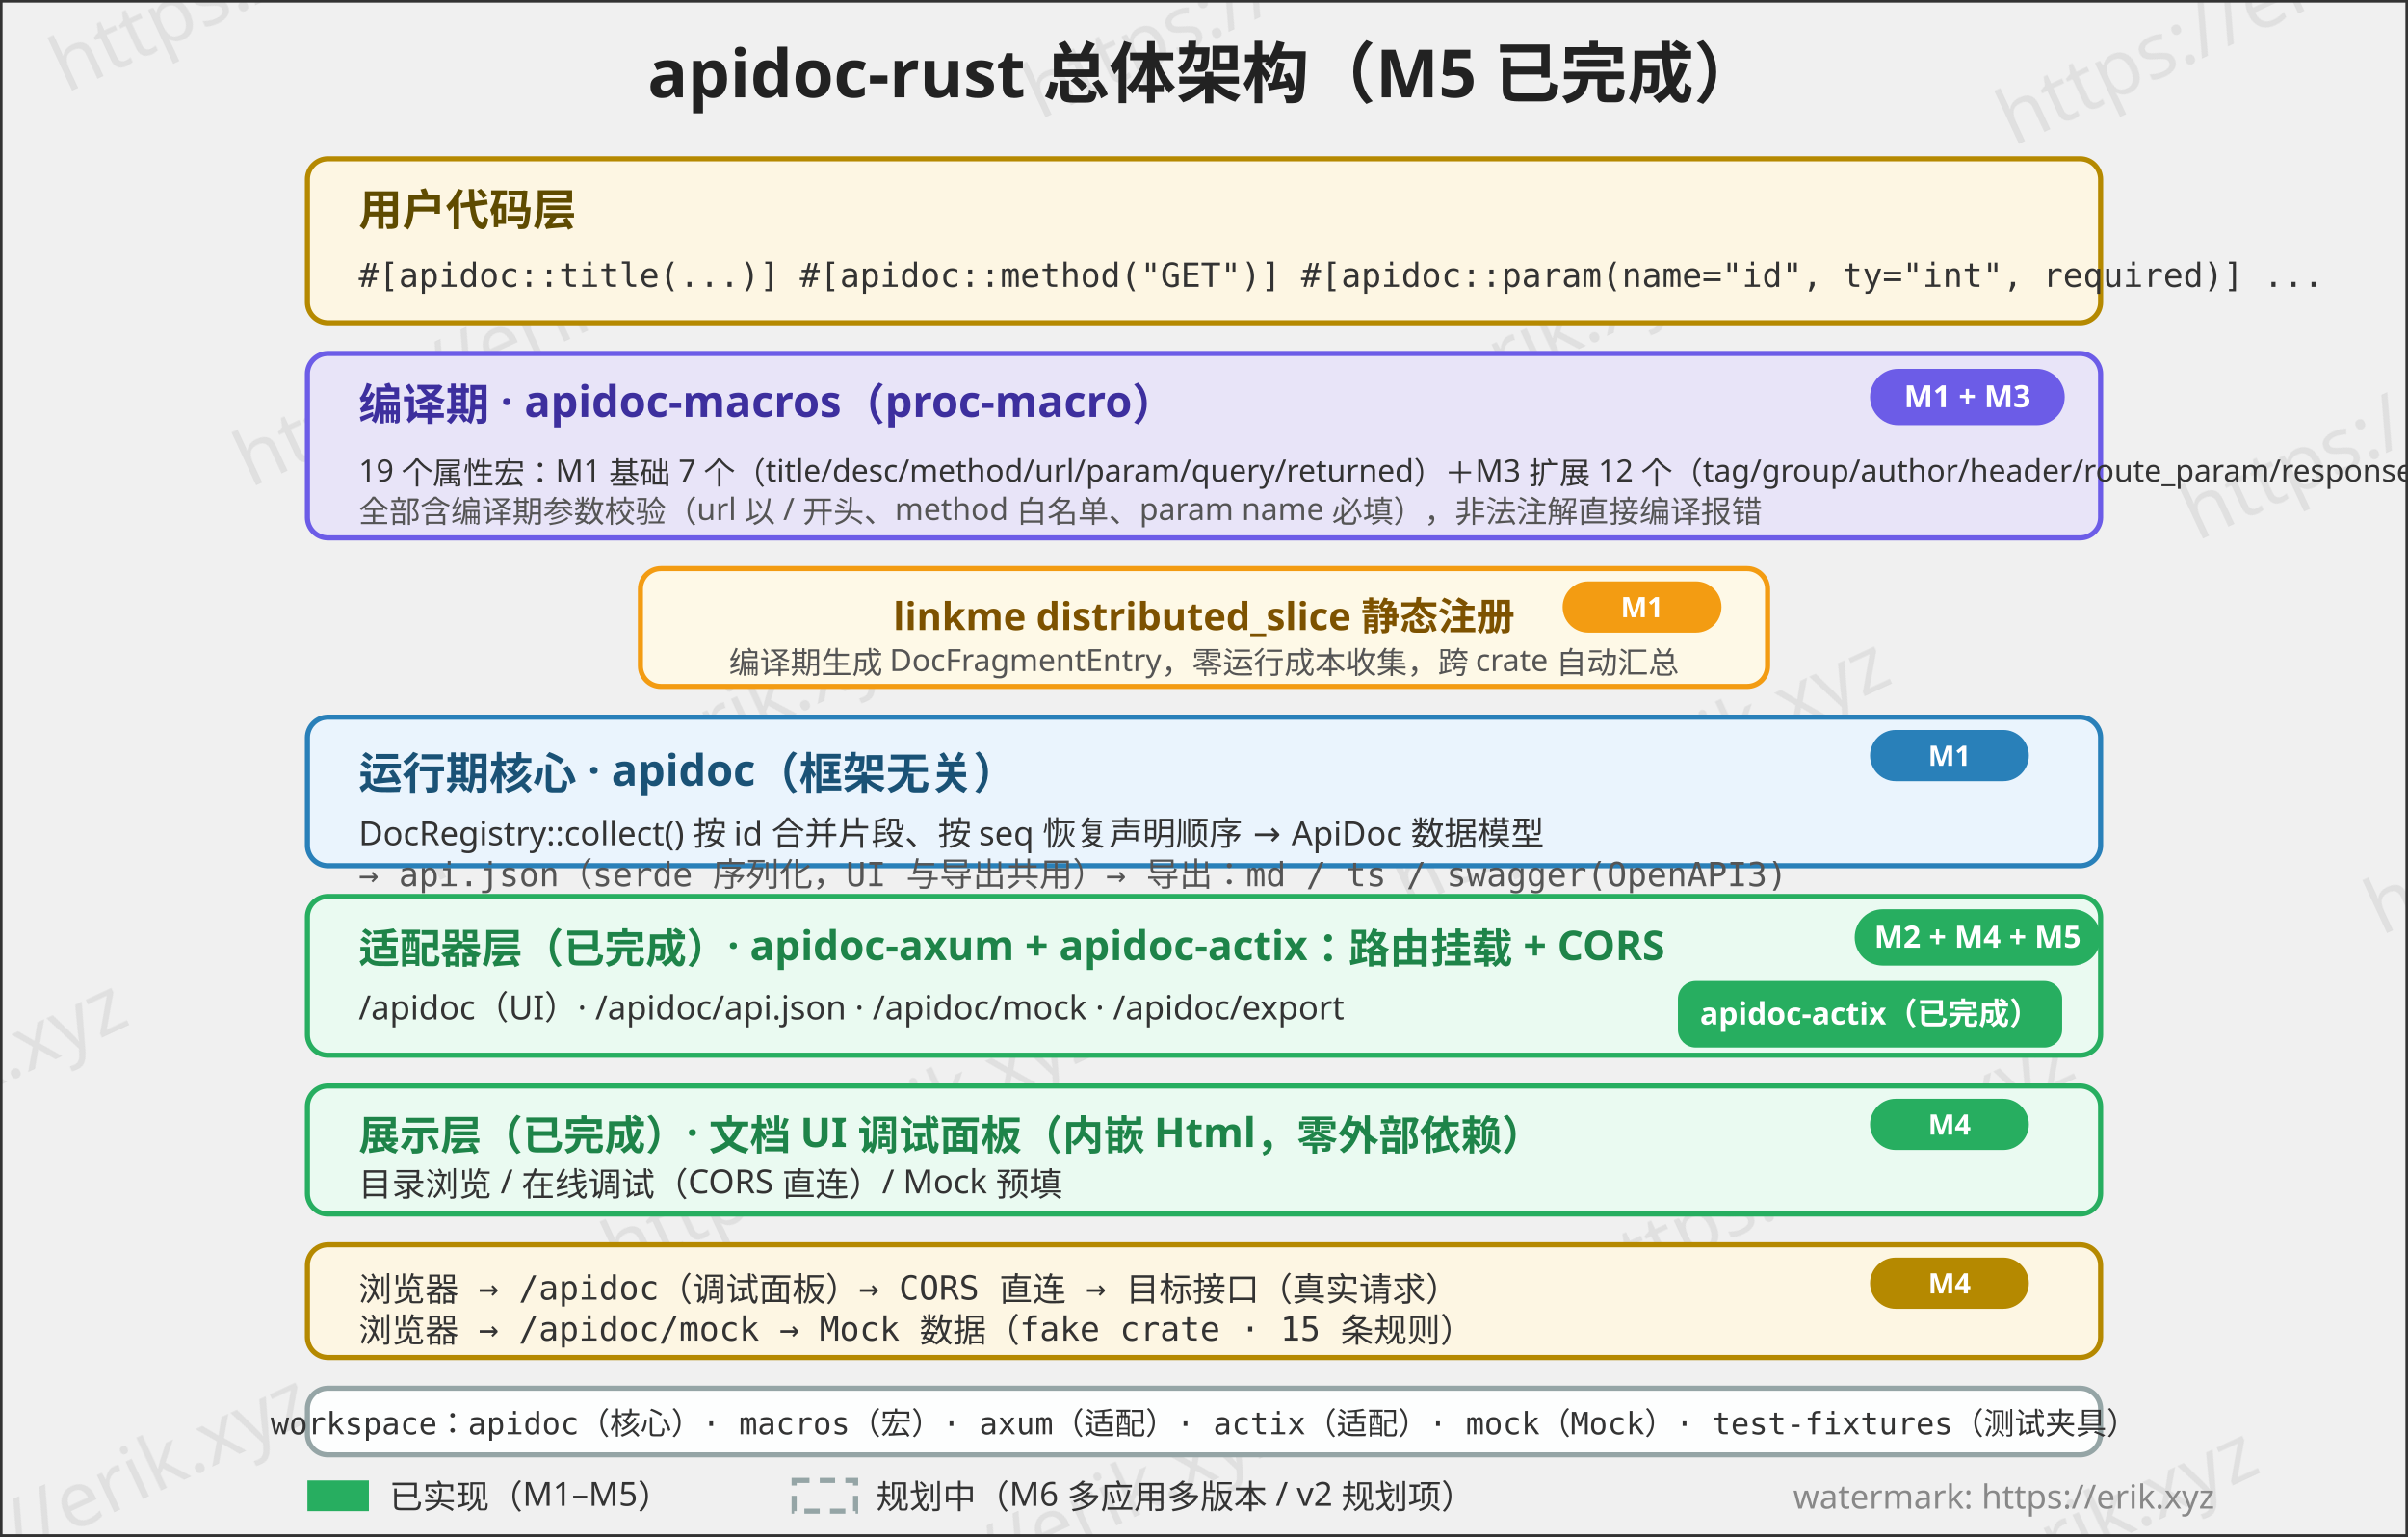
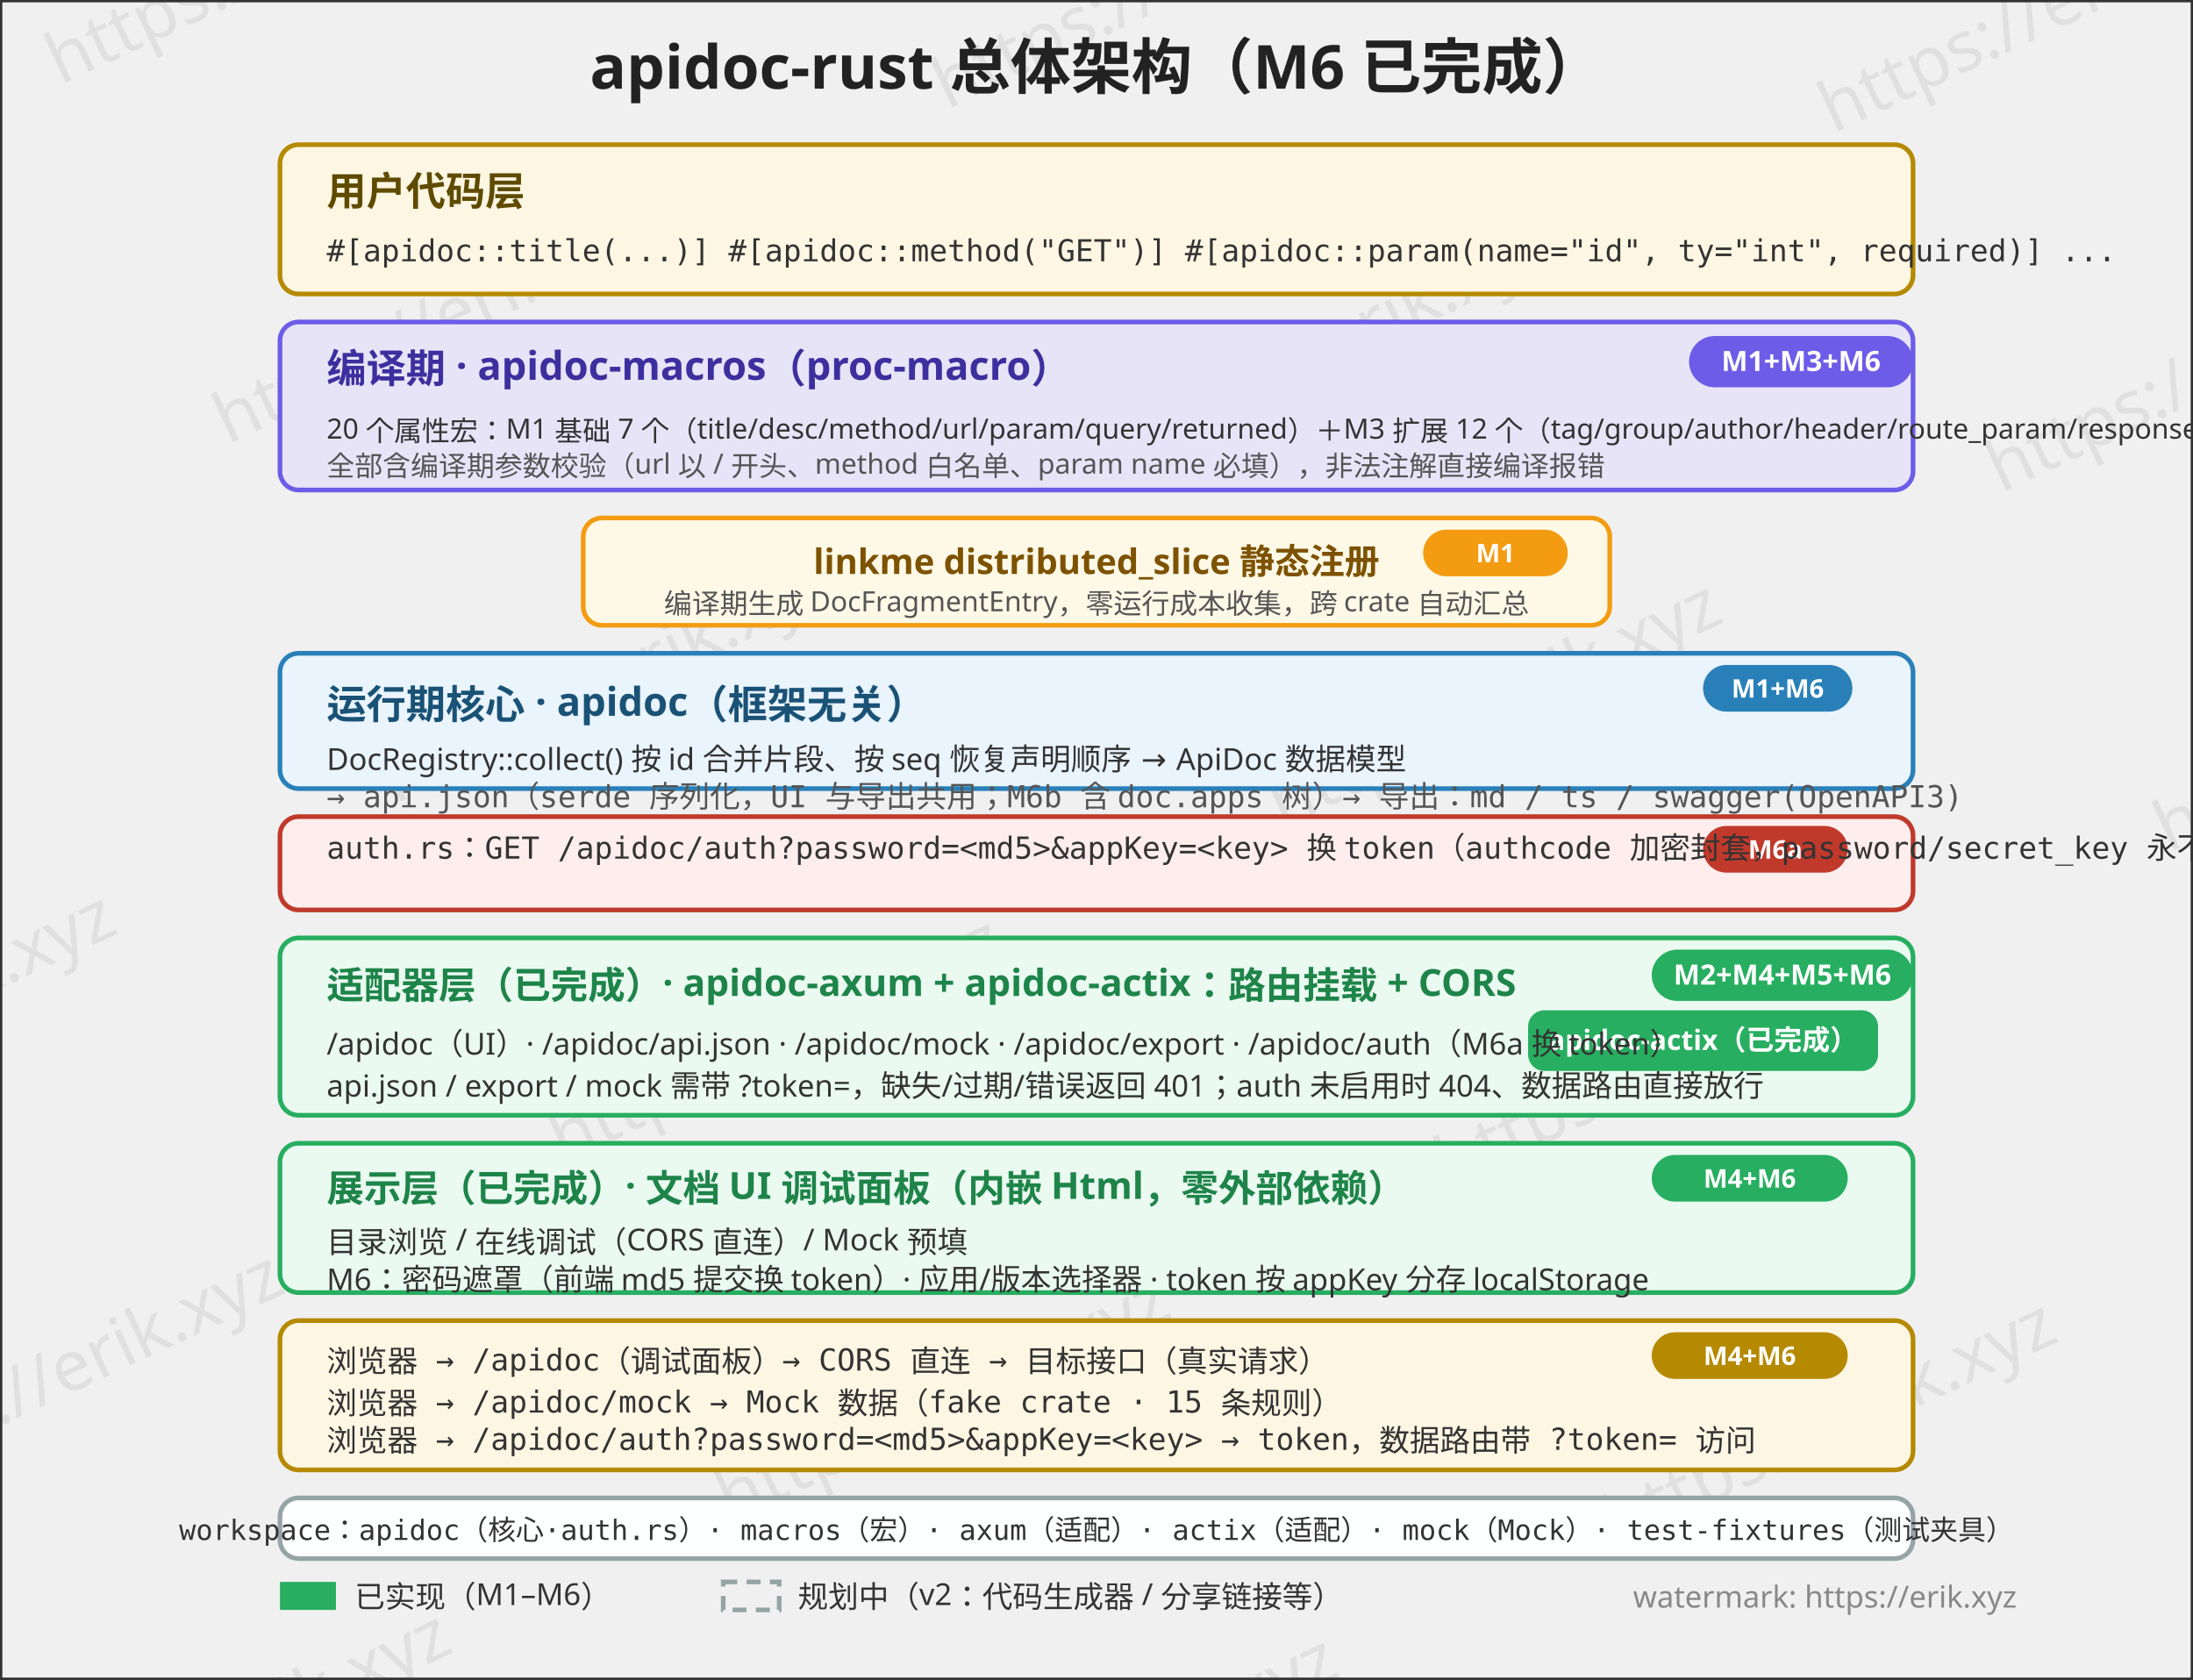
- <svg xmlns="http://www.w3.org/2000/svg" viewBox="0 0 940 600" font-family="sans-serif">
+ <svg xmlns="http://www.w3.org/2000/svg" viewBox="0 0 940 720" font-family="sans-serif">
  <defs>
    <pattern id="wm" width="340" height="170" patternUnits="userSpaceOnUse" patternTransform="rotate(-25)">
      <text x="8" y="44" font-size="30" fill="#888888" opacity="0.15">https://erik.xyz</text>
    </pattern>
  </defs>
-   <rect width="940" height="600" fill="url(#wm)" />
-   <rect x="0" y="0" width="940" height="600" fill="none" stroke="#333" stroke-width="2" />
-   <text x="470" y="38" text-anchor="middle" font-size="26" font-weight="bold" fill="#222">apidoc-rust 总体架构（M5 已完成）</text>
+   <rect width="940" height="720" fill="url(#wm)" />
+   <rect x="0" y="0" width="940" height="720" fill="none" stroke="#333" stroke-width="2" />
+   <text x="470" y="38" text-anchor="middle" font-size="26" font-weight="bold" fill="#222">apidoc-rust 总体架构（M6 已完成）</text>
  <rect x="120" y="62" width="700" height="64" rx="8" fill="#fdf6e3" stroke="#b58900" stroke-width="2" />
  <text x="140" y="88" font-size="17" font-weight="bold" fill="#5f4b00">用户代码层</text>
  <text x="140" y="112" font-size="13" fill="#333" font-family="monospace">#[apidoc::title(...)]  #[apidoc::method("GET")]  #[apidoc::param(name="id", ty="int", required)] ...</text>
  <rect x="120" y="138" width="700" height="72" rx="8" fill="#e8e4f8" stroke="#6c5ce7" stroke-width="2" />
-   <rect x="730" y="144" width="76" height="22" rx="11" fill="#6c5ce7" />
-   <text x="768" y="159" text-anchor="middle" font-size="12" fill="#fff" font-weight="bold">M1 + M3</text>
+   <rect x="724" y="144" width="96" height="22" rx="11" fill="#6c5ce7" />
+   <text x="772" y="159" text-anchor="middle" font-size="12" fill="#fff" font-weight="bold">M1+M3+M6</text>
  <text x="140" y="164" font-size="17" font-weight="bold" fill="#3d2f9e">编译期 · apidoc-macros（proc-macro）</text>
-   <text x="140" y="188" font-size="12" fill="#333">19 个属性宏：M1 基础 7 个（title/desc/method/url/param/query/returned）＋M3 扩展 12 个（tag/group/author/header/route_param/response_status/success/error/not_debug/md/sort/ref）</text>
+   <text x="140" y="188" font-size="12" fill="#333">20 个属性宏：M1 基础 7 个（title/desc/method/url/param/query/returned）＋M3 扩展 12 个（tag/group/author/header/route_param/response_status/success/error/not_debug/md/sort/ref）＋M6 app 挂载</text>
  <text x="140" y="204" font-size="12" fill="#555">全部含编译期参数校验（url 以 / 开头、method 白名单、param name 必填），非法注解直接编译报错</text>
  <rect x="250" y="222" width="440" height="46" rx="8" fill="#fef9e7" stroke="#f39c12" stroke-width="2" />
  <rect x="610" y="227" width="62" height="20" rx="10" fill="#f39c12" />
  <text x="641" y="241" text-anchor="middle" font-size="11" fill="#fff" font-weight="bold">M1</text>
  <text x="470" y="246" text-anchor="middle" font-size="15" font-weight="bold" fill="#7d5200">linkme distributed_slice 静态注册</text>
  <text x="470" y="263" text-anchor="middle" font-size="12" fill="#555">编译期生成 DocFragmentEntry，零运行成本收集，跨 crate 自动汇总</text>
  <rect x="120" y="280" width="700" height="58" rx="8" fill="#eaf4fd" stroke="#2980b9" stroke-width="2" />
-   <rect x="730" y="285" width="62" height="20" rx="10" fill="#2980b9" />
-   <text x="761" y="299" text-anchor="middle" font-size="11" fill="#fff" font-weight="bold">M1</text>
+   <rect x="730" y="285" width="64" height="20" rx="10" fill="#2980b9" />
+   <text x="762" y="299" text-anchor="middle" font-size="11" fill="#fff" font-weight="bold">M1+M6</text>
  <text x="140" y="308" font-size="17" font-weight="bold" fill="#1a5276">运行期核心 · apidoc（框架无关）</text>
  <text x="140" y="330" font-size="13" fill="#333">DocRegistry::collect() 按 id 合并片段、按 seq 恢复声明顺序 → ApiDoc 数据模型</text>
-   <text x="140" y="346" font-size="13" fill="#555" font-family="monospace">→ api.json（serde 序列化，UI 与导出共用）→ 导出：md / ts / swagger(OpenAPI3)</text>
-   <rect x="120" y="350" width="700" height="62" rx="8" fill="#eafaf1" stroke="#27ae60" stroke-width="2" />
-   <rect x="724" y="355" width="96" height="22" rx="11" fill="#27ae60" />
-   <text x="772" y="370" text-anchor="middle" font-size="12" fill="#fff" font-weight="bold">M2 + M4 + M5</text>
-   <text x="140" y="376" font-size="16" font-weight="bold" fill="#1e8449">适配器层（已完成）· apidoc-axum + apidoc-actix：路由挂载 + CORS</text>
-   <text x="140" y="398" font-size="13" fill="#333">/apidoc（UI）· /apidoc/api.json · /apidoc/mock · /apidoc/export</text>
-   <rect x="656" y="384" width="148" height="24" rx="6" fill="#27ae60" stroke="#27ae60" stroke-width="2" />
-   <text x="730" y="400" text-anchor="middle" font-size="12" fill="#fff" font-weight="bold">apidoc-actix（已完成）</text>
-   <rect x="120" y="424" width="700" height="50" rx="8" fill="#eafaf1" stroke="#27ae60" stroke-width="2" />
-   <rect x="730" y="429" width="62" height="20" rx="10" fill="#27ae60" />
-   <text x="761" y="443" text-anchor="middle" font-size="11" fill="#fff" font-weight="bold">M4</text>
-   <text x="140" y="449" font-size="16" font-weight="bold" fill="#1e8449">展示层（已完成）· 文档 UI 调试面板（内嵌 Html，零外部依赖）</text>
-   <text x="140" y="467" font-size="13" fill="#333">目录浏览 / 在线调试（CORS 直连）/ Mock 预填</text>
-   <rect x="120" y="486" width="700" height="44" rx="8" fill="#fdf6e3" stroke="#b58900" stroke-width="2" />
-   <rect x="730" y="491" width="62" height="20" rx="10" fill="#b58900" />
-   <text x="761" y="505" text-anchor="middle" font-size="11" fill="#fff" font-weight="bold">M4</text>
-   <text x="140" y="508" font-size="13" fill="#333" font-family="monospace">浏览器 → /apidoc（调试面板）→ CORS 直连 → 目标接口（真实请求）</text>
-   <text x="140" y="524" font-size="13" fill="#333" font-family="monospace">浏览器 → /apidoc/mock → Mock 数据（fake crate · 15 条规则）</text>
-   <rect x="120" y="542" width="700" height="26" rx="8" fill="#fdfefe" stroke="#95a5a6" stroke-width="2" />
-   <text x="470" y="560" text-anchor="middle" font-size="12" fill="#333" font-family="monospace">workspace：apidoc（核心）· macros（宏）· axum（适配）· actix（适配）· mock（Mock）· test-fixtures（测试夹具）</text>
-   <rect x="120" y="578" width="24" height="12" fill="#27ae60" />
-   <text x="152" y="589" font-size="13" fill="#333">已实现（M1–M5）</text>
-   <rect x="310" y="578" width="24" height="12" fill="none" stroke="#95a5a6" stroke-width="2" stroke-dasharray="6 4" />
-   <text x="342" y="589" font-size="13" fill="#333">规划中（M6 多应用多版本 / v2 规划项）</text>
-   <text x="700" y="589" font-size="13" fill="#888">watermark: https://erik.xyz</text>
+   <text x="140" y="346" font-size="13" fill="#555" font-family="monospace">→ api.json（serde 序列化，UI 与导出共用；M6b 含 doc.apps 树）→ 导出：md / ts / swagger(OpenAPI3)</text>
+   <rect x="120" y="350" width="700" height="40" rx="8" fill="#fdedec" stroke="#c0392b" stroke-width="2" />
+   <rect x="730" y="354" width="62" height="20" rx="10" fill="#c0392b" />
+   <text x="761" y="368" text-anchor="middle" font-size="11" fill="#fff" font-weight="bold">M6a</text>
+   <text x="140" y="368" font-size="13" fill="#333" font-family="monospace">auth.rs：GET /apidoc/auth?password=&lt;md5&gt;&amp;appKey=&lt;key&gt; 换 token（authcode 加密封套，password/secret_key 永不序列化）</text>
+   <rect x="120" y="402" width="700" height="76" rx="8" fill="#eafaf1" stroke="#27ae60" stroke-width="2" />
+   <rect x="708" y="407" width="112" height="22" rx="11" fill="#27ae60" />
+   <text x="764" y="422" text-anchor="middle" font-size="12" fill="#fff" font-weight="bold">M2+M4+M5+M6</text>
+   <text x="140" y="428" font-size="16" font-weight="bold" fill="#1e8449">适配器层（已完成）· apidoc-axum + apidoc-actix：路由挂载 + CORS</text>
+   <rect x="656" y="434" width="148" height="24" rx="6" fill="#27ae60" stroke="#27ae60" stroke-width="2" />
+   <text x="730" y="450" text-anchor="middle" font-size="12" fill="#fff" font-weight="bold">apidoc-actix（已完成）</text>
+   <text x="140" y="452" font-size="13" fill="#333">/apidoc（UI）· /apidoc/api.json · /apidoc/mock · /apidoc/export · /apidoc/auth（M6a 换 token）</text>
+   <text x="140" y="470" font-size="13" fill="#333">api.json / export / mock 需带 ?token=，缺失/过期/错误返回 401；auth 未启用时 404、数据路由直接放行</text>
+   <rect x="120" y="490" width="700" height="64" rx="8" fill="#eafaf1" stroke="#27ae60" stroke-width="2" />
+   <rect x="708" y="495" width="84" height="20" rx="10" fill="#27ae60" />
+   <text x="750" y="509" text-anchor="middle" font-size="11" fill="#fff" font-weight="bold">M4+M6</text>
+   <text x="140" y="515" font-size="16" font-weight="bold" fill="#1e8449">展示层（已完成）· 文档 UI 调试面板（内嵌 Html，零外部依赖）</text>
+   <text x="140" y="537" font-size="13" fill="#333">目录浏览 / 在线调试（CORS 直连）/ Mock 预填</text>
+   <text x="140" y="553" font-size="13" fill="#333">M6：密码遮罩（前端 md5 提交换 token）· 应用/版本选择器 · token 按 appKey 分存 localStorage</text>
+   <rect x="120" y="566" width="700" height="64" rx="8" fill="#fdf6e3" stroke="#b58900" stroke-width="2" />
+   <rect x="708" y="571" width="84" height="20" rx="10" fill="#b58900" />
+   <text x="750" y="585" text-anchor="middle" font-size="11" fill="#fff" font-weight="bold">M4+M6</text>
+   <text x="140" y="588" font-size="13" fill="#333" font-family="monospace">浏览器 → /apidoc（调试面板）→ CORS 直连 → 目标接口（真实请求）</text>
+   <text x="140" y="606" font-size="13" fill="#333" font-family="monospace">浏览器 → /apidoc/mock → Mock 数据（fake crate · 15 条规则）</text>
+   <text x="140" y="622" font-size="13" fill="#333" font-family="monospace">浏览器 → /apidoc/auth?password=&lt;md5&gt;&amp;appKey=&lt;key&gt; → token，数据路由带 ?token= 访问</text>
+   <rect x="120" y="642" width="700" height="26" rx="8" fill="#fdfefe" stroke="#95a5a6" stroke-width="2" />
+   <text x="470" y="660" text-anchor="middle" font-size="12" fill="#333" font-family="monospace">workspace：apidoc（核心·auth.rs）· macros（宏）· axum（适配）· actix（适配）· mock（Mock）· test-fixtures（测试夹具）</text>
+   <rect x="120" y="678" width="24" height="12" fill="#27ae60" />
+   <text x="152" y="689" font-size="13" fill="#333">已实现（M1–M6）</text>
+   <rect x="310" y="678" width="24" height="12" fill="none" stroke="#95a5a6" stroke-width="2" stroke-dasharray="6 4" />
+   <text x="342" y="689" font-size="13" fill="#333">规划中（v2：代码生成器 / 分享链接等）</text>
+   <text x="700" y="689" font-size="13" fill="#888">watermark: https://erik.xyz</text>
</svg>
